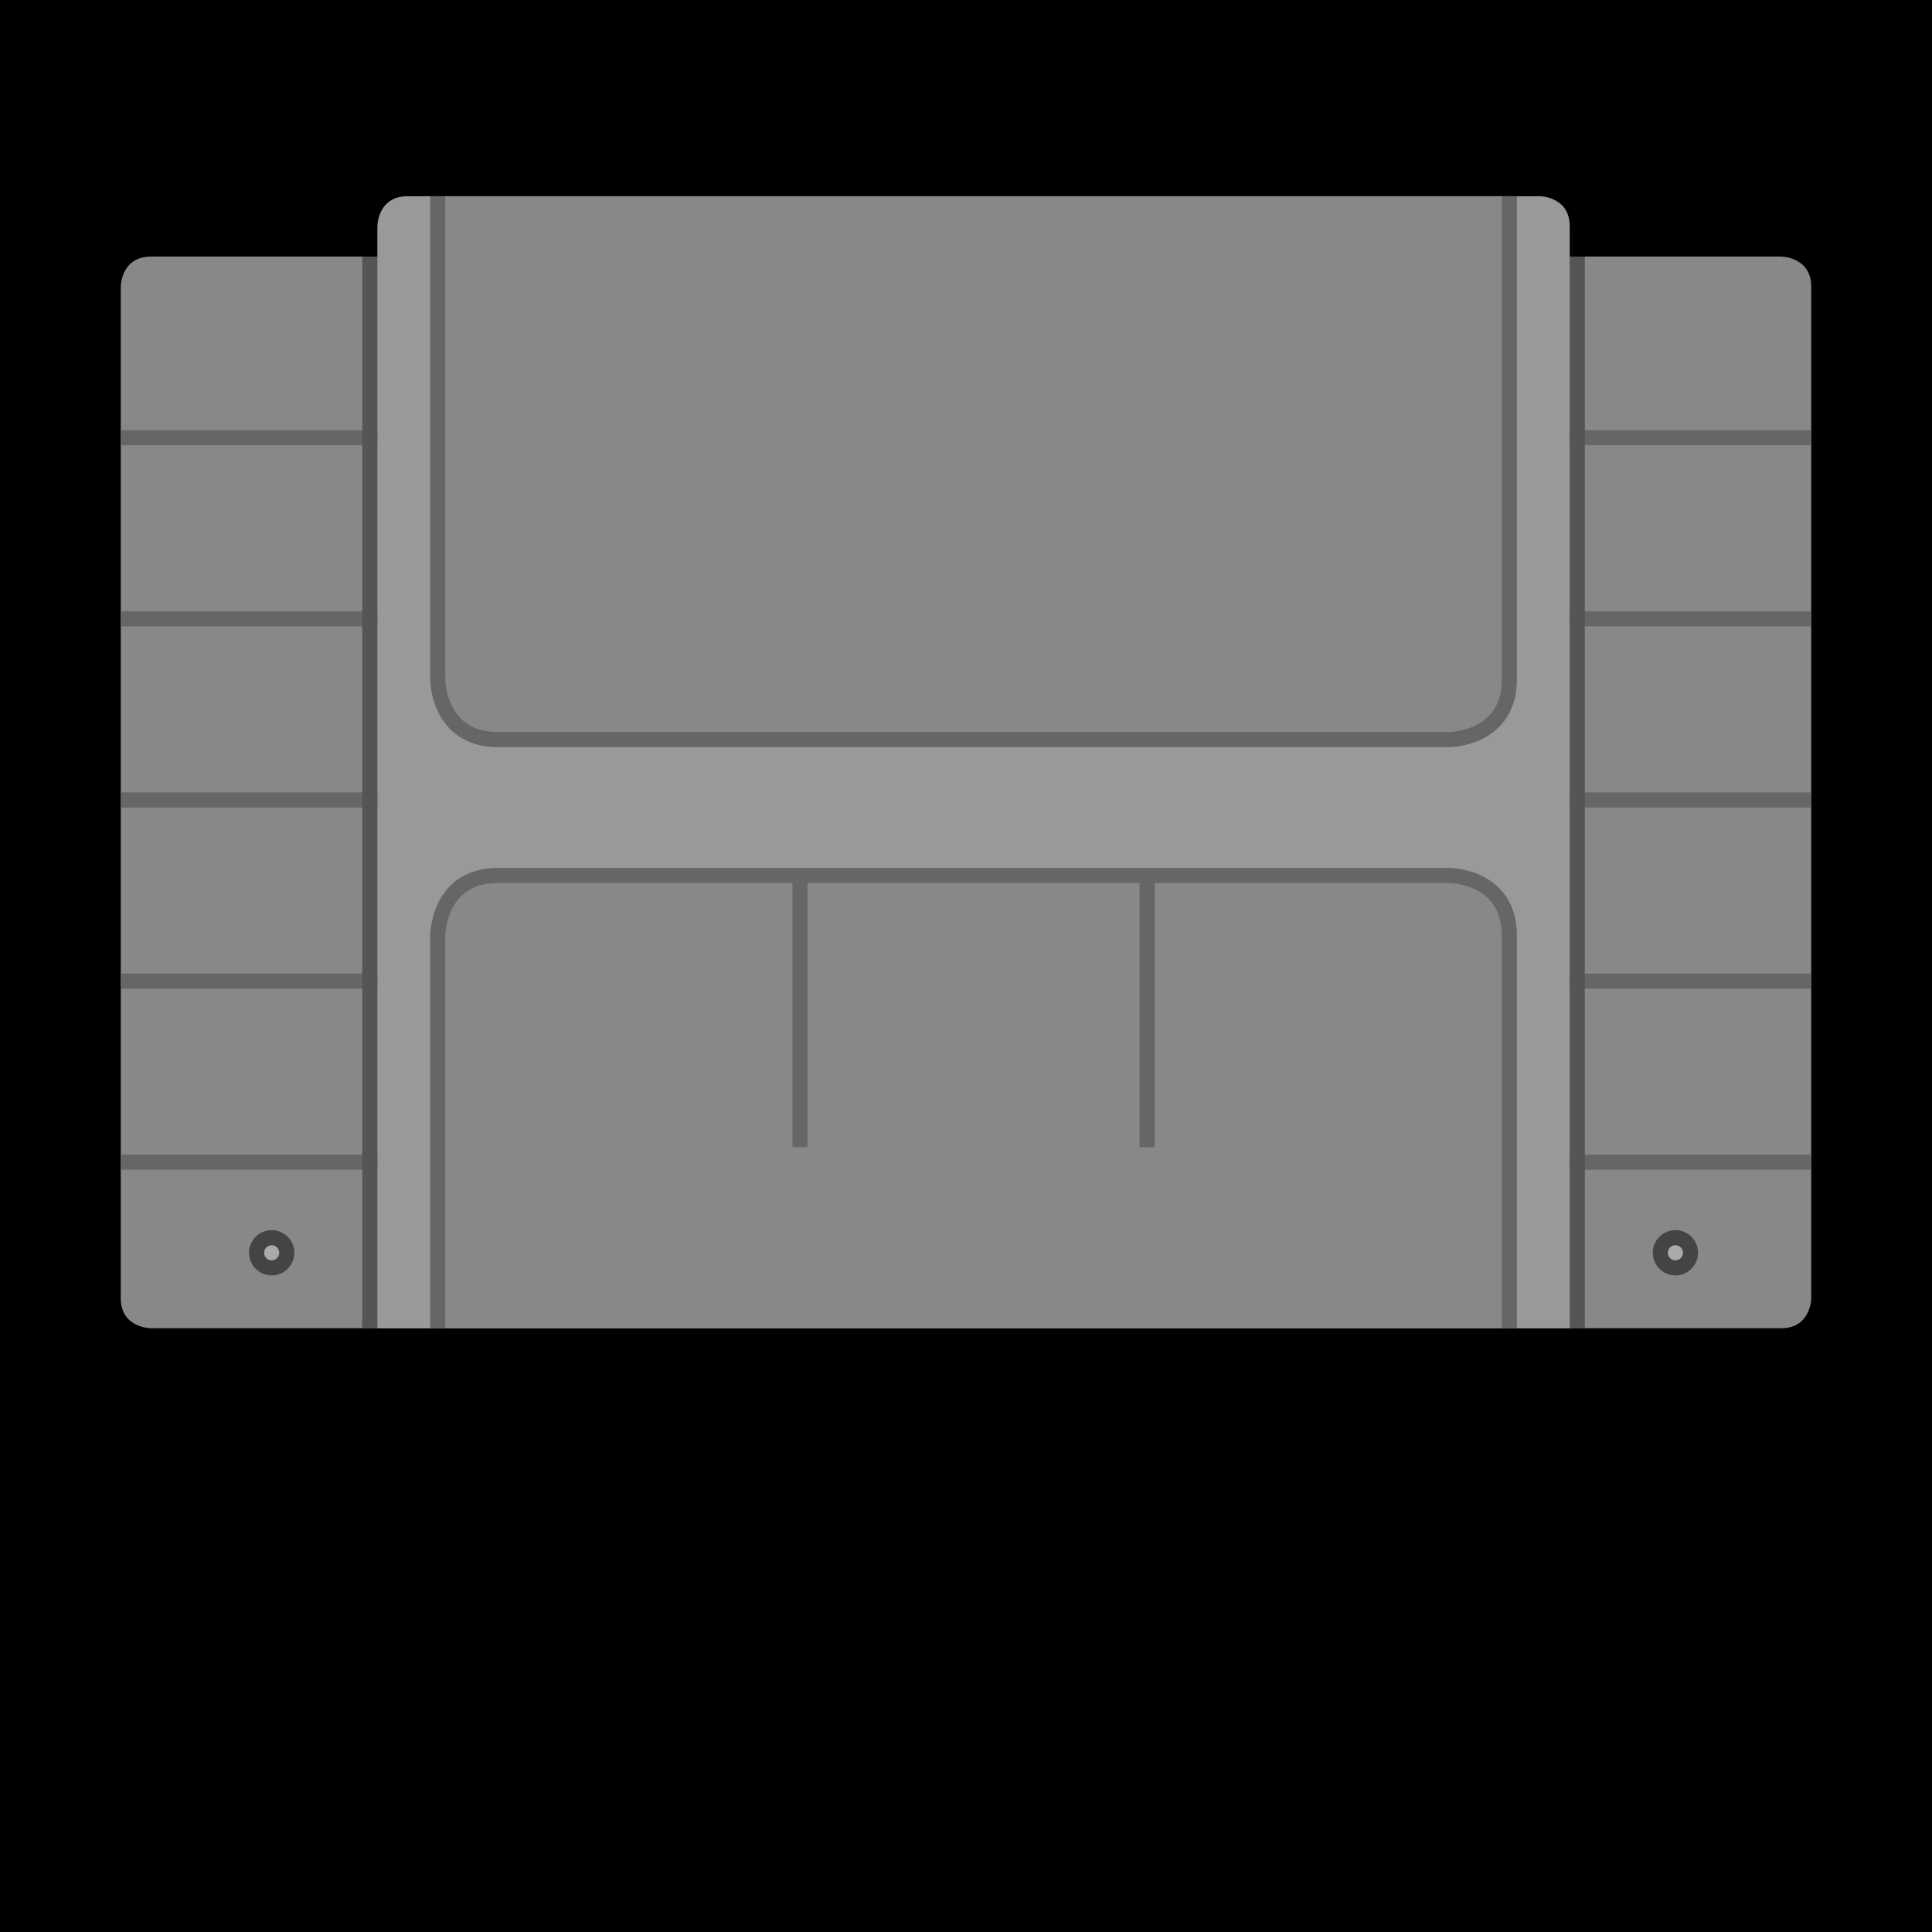
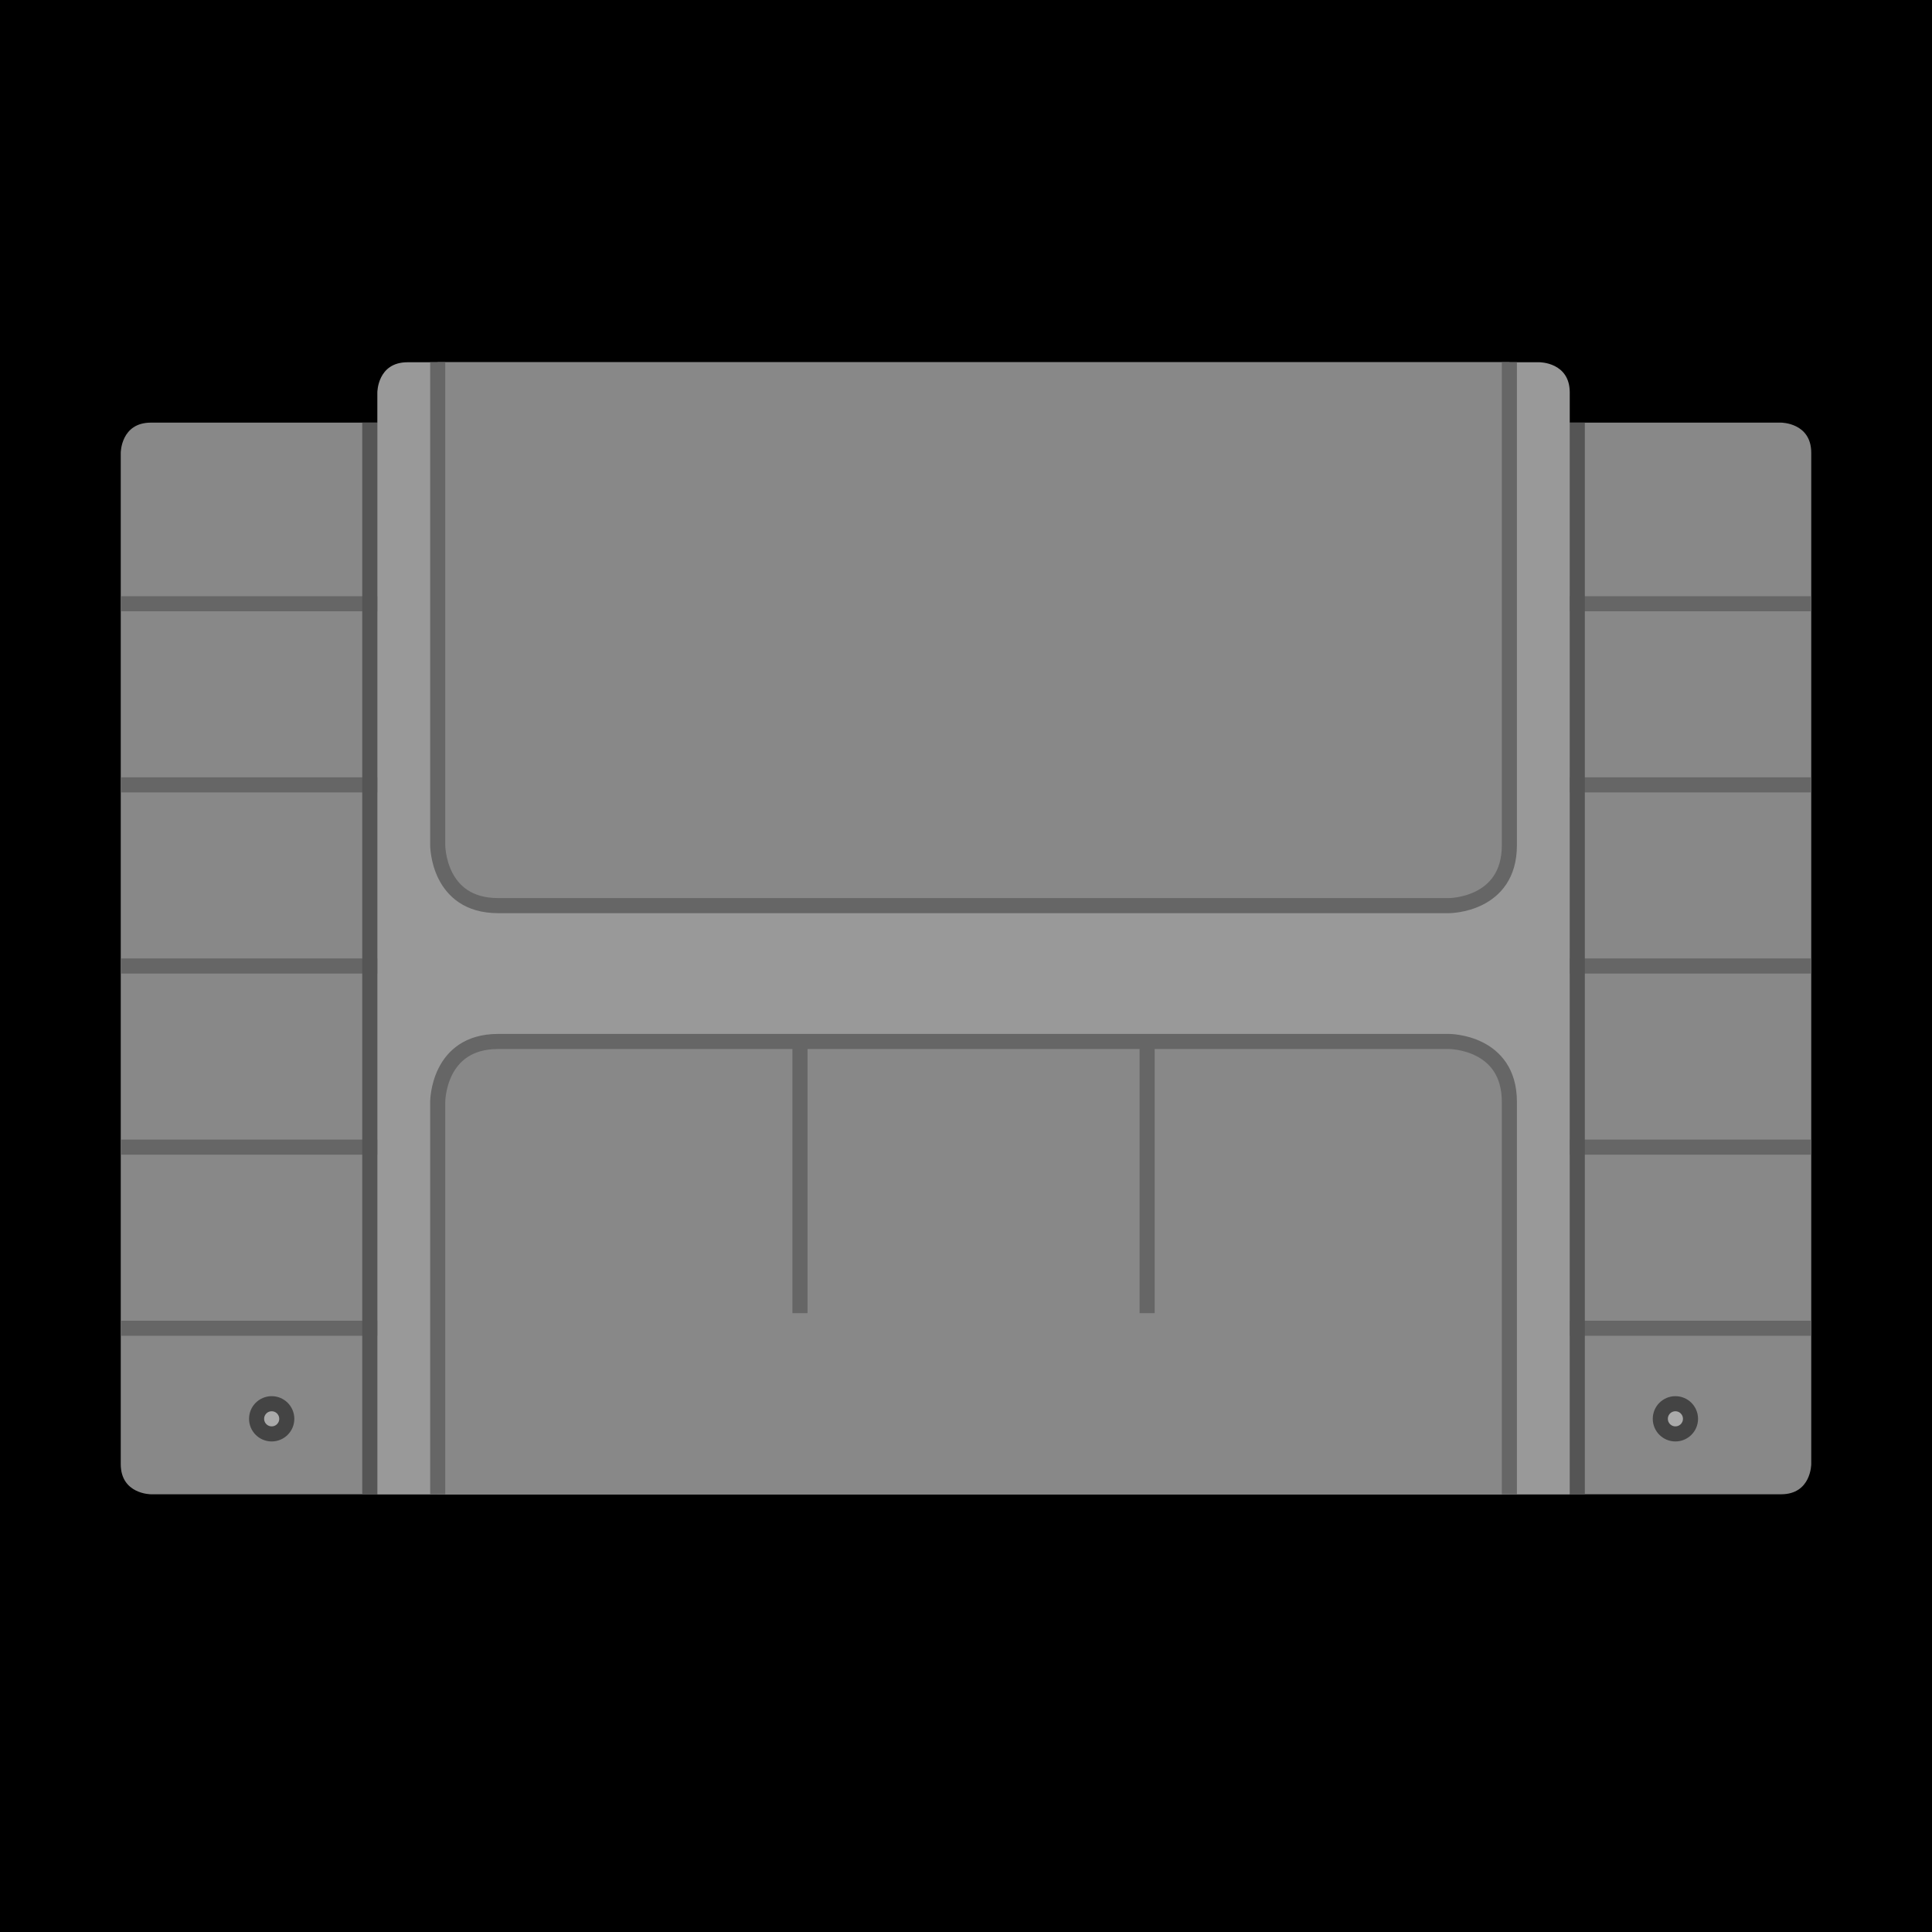
<svg xmlns="http://www.w3.org/2000/svg" width="128" height="128" viewBox="0 0 256 256">
  <rect x="0" y="0" width="100%" height="100%" fill="#000" />
-   <path fill="#888" d="M16,38s0,-4 4,-4 h216s4,0 4,4 v134s0,4 -4,4 h-216s-4,0 -4,-4z" />
-   <path stroke="#666" stroke-width="2" d="M16,34 m0,24 h224 m-224,24h224 m-224,24h224 m-224,24h224 m-224,24h224" />
-   <circle cx="36" cy="166" r="2" fill="#aaa" stroke="#444" stroke-width="2" />
-   <circle cx="222" cy="166" r="2" fill="#aaa" stroke="#444" stroke-width="2" />
-   <path fill="#999" d="M50,30s0,-4 4,-4h150s4,0 4,4v146h-158z" />
-   <path fill="#999" stroke="#555" stroke-width="2" d="M49,34v142 m160,0 v-142" />
-   <path fill="#888" stroke="#666" stroke-width="2" d="M58,26v64s0,8 8,8 h126s8,0 8,-8 v-64" />
-   <path fill="#888" stroke="#666" stroke-width="2" d="M58,176v-52s0,-8, 8,-8 h126s8,0 8,8 v52" />
-   <path stroke="#666" stroke-width="2" d="M106,116v36 m46,0v-36" />
+   <path fill="#888" d="M16,60s0,-4 4,-4 h216s4,0 4,4 v134s0,4 -4,4 h-216s-4,0 -4,-4z" />
+   <path stroke="#666" stroke-width="2" d="M16,56 m0,24 h224 m-224,24h224 m-224,24h224 m-224,24h224 m-224,24h224" />
+   <circle cx="36" cy="188" r="2" fill="#aaa" stroke="#444" stroke-width="2" />
+   <circle cx="222" cy="188" r="2" fill="#aaa" stroke="#444" stroke-width="2" />
+   <path fill="#999" d="M50,52s0,-4 4,-4h150s4,0 4,4v146h-158z" />
+   <path stroke="#555" stroke-width="2" d="M49,56v142 m160,0 v-142" />
+   <path fill="#888" stroke="#666" stroke-width="2" d="M58,48v64s0,8 8,8 h126s8,0 8,-8 v-64" />
+   <path fill="#888" stroke="#666" stroke-width="2" d="M58,198v-52s0,-8, 8,-8 h126s8,0 8,8 v52" />
+   <path stroke="#666" stroke-width="2" d="M106,138v36 m46,0v-36" />
</svg>
